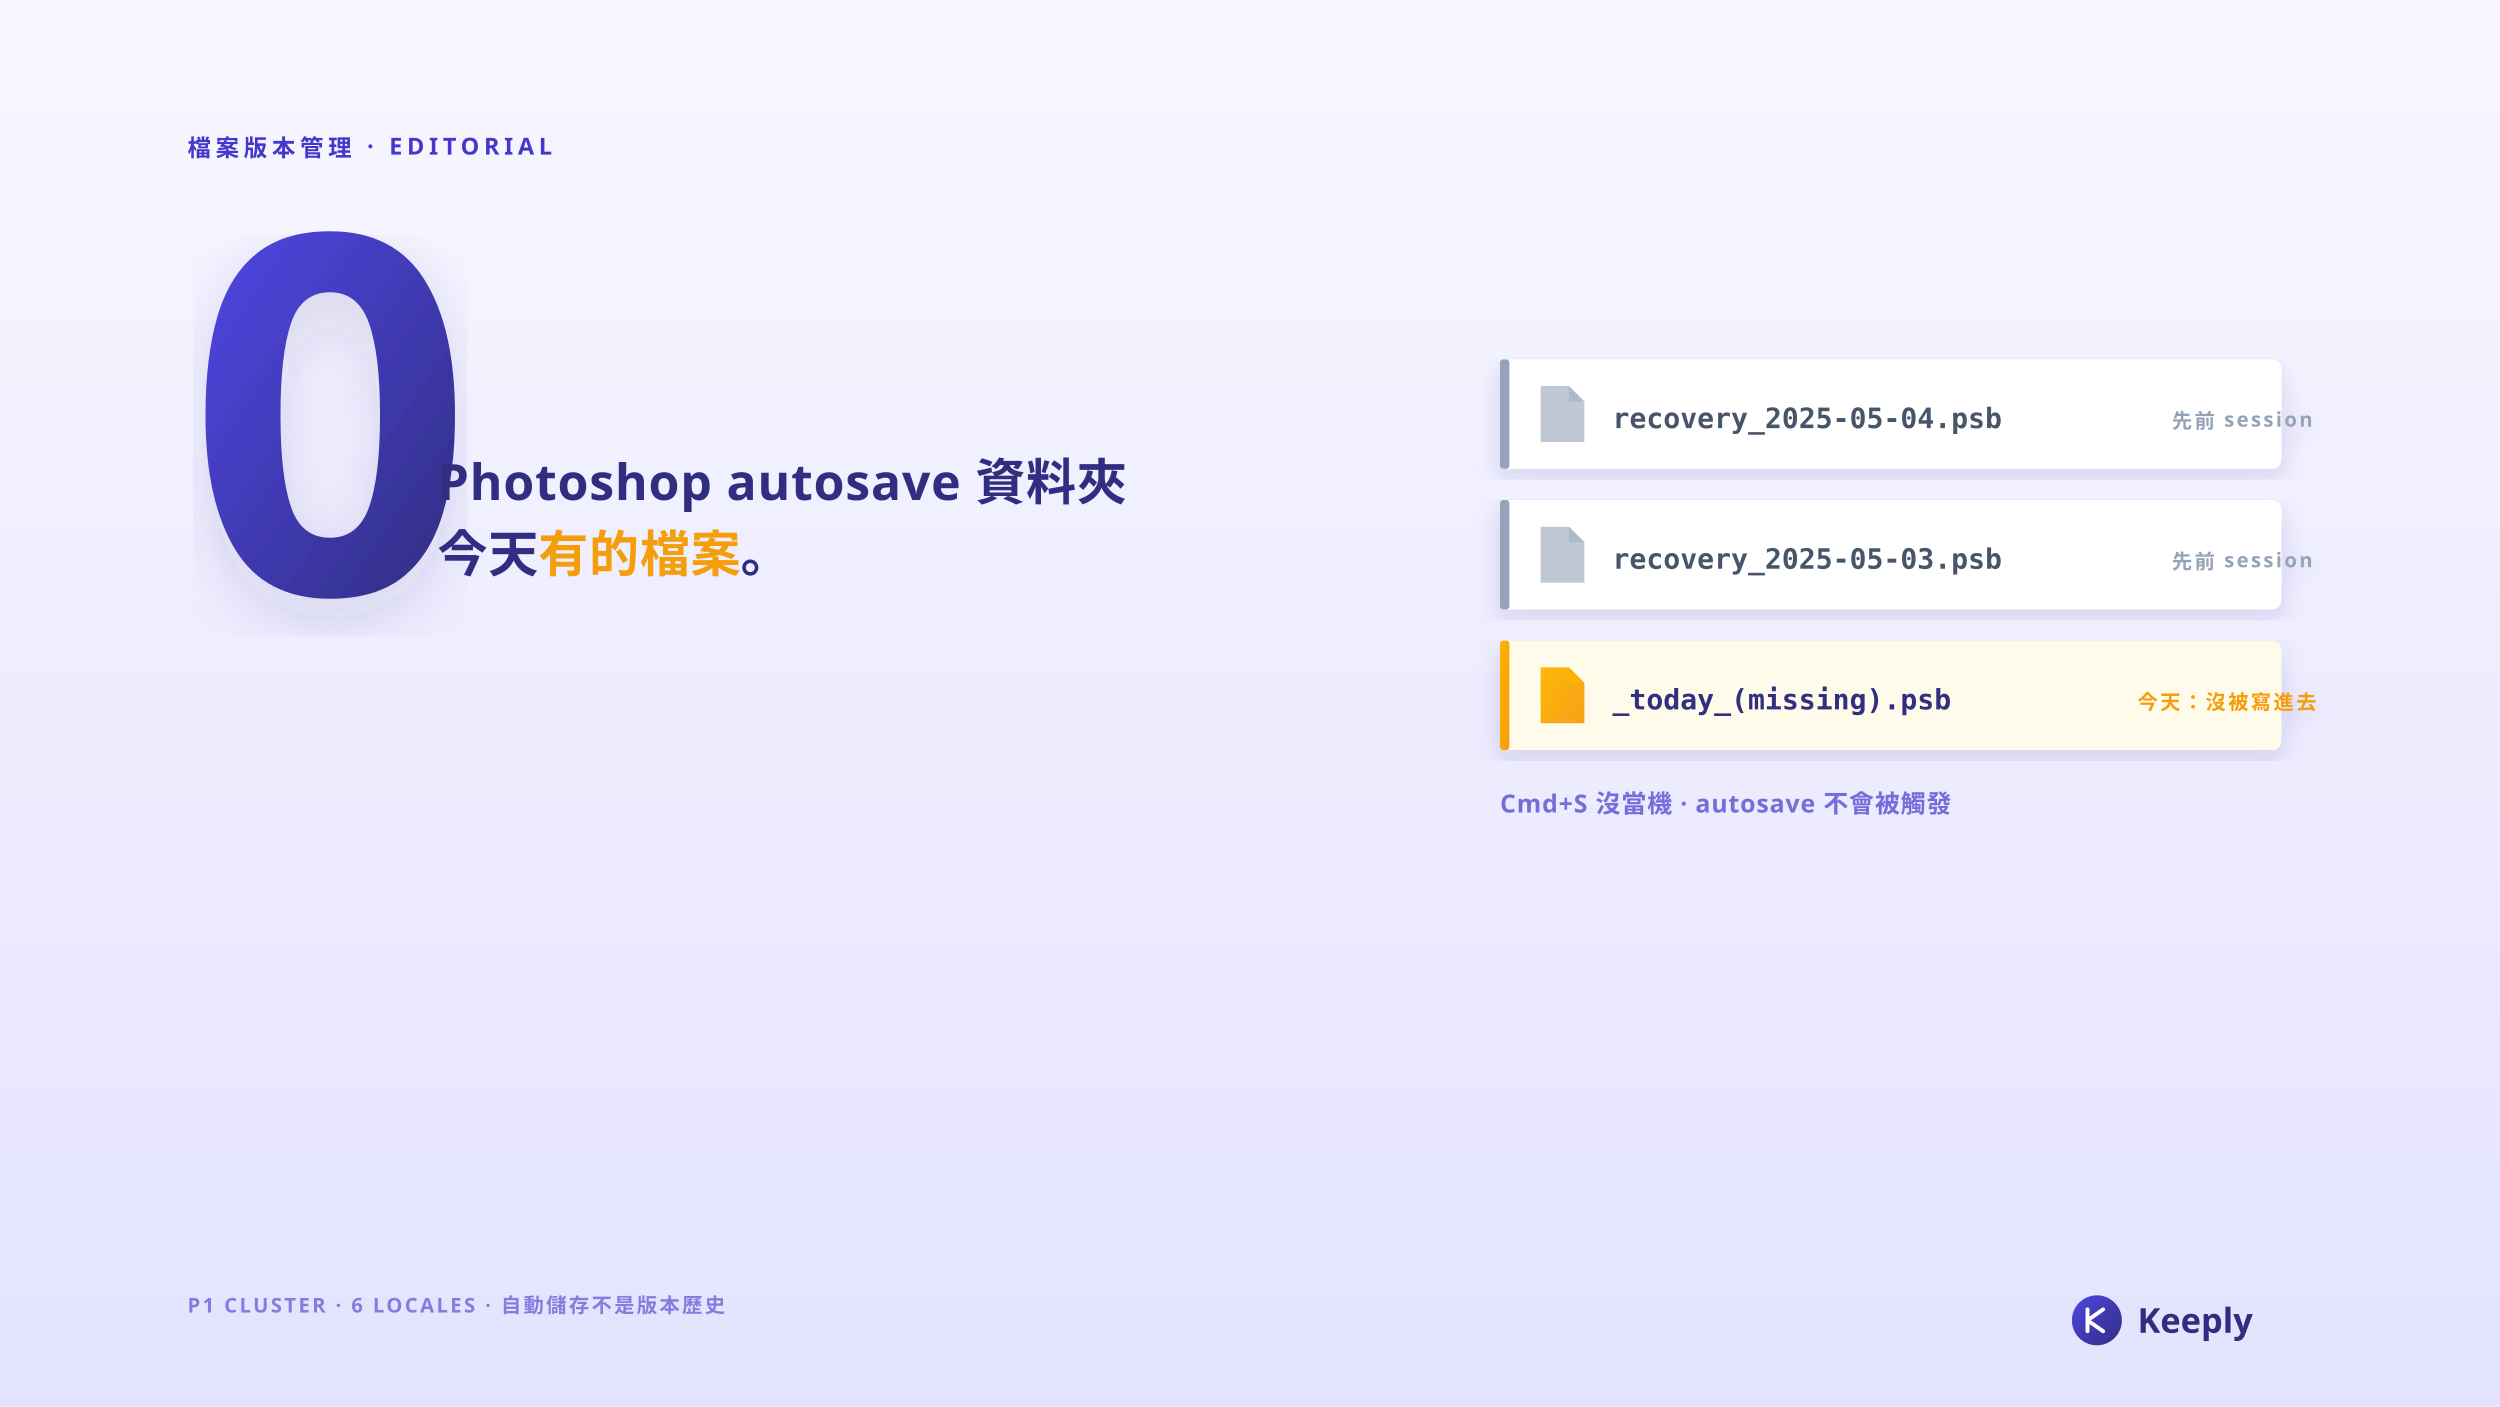
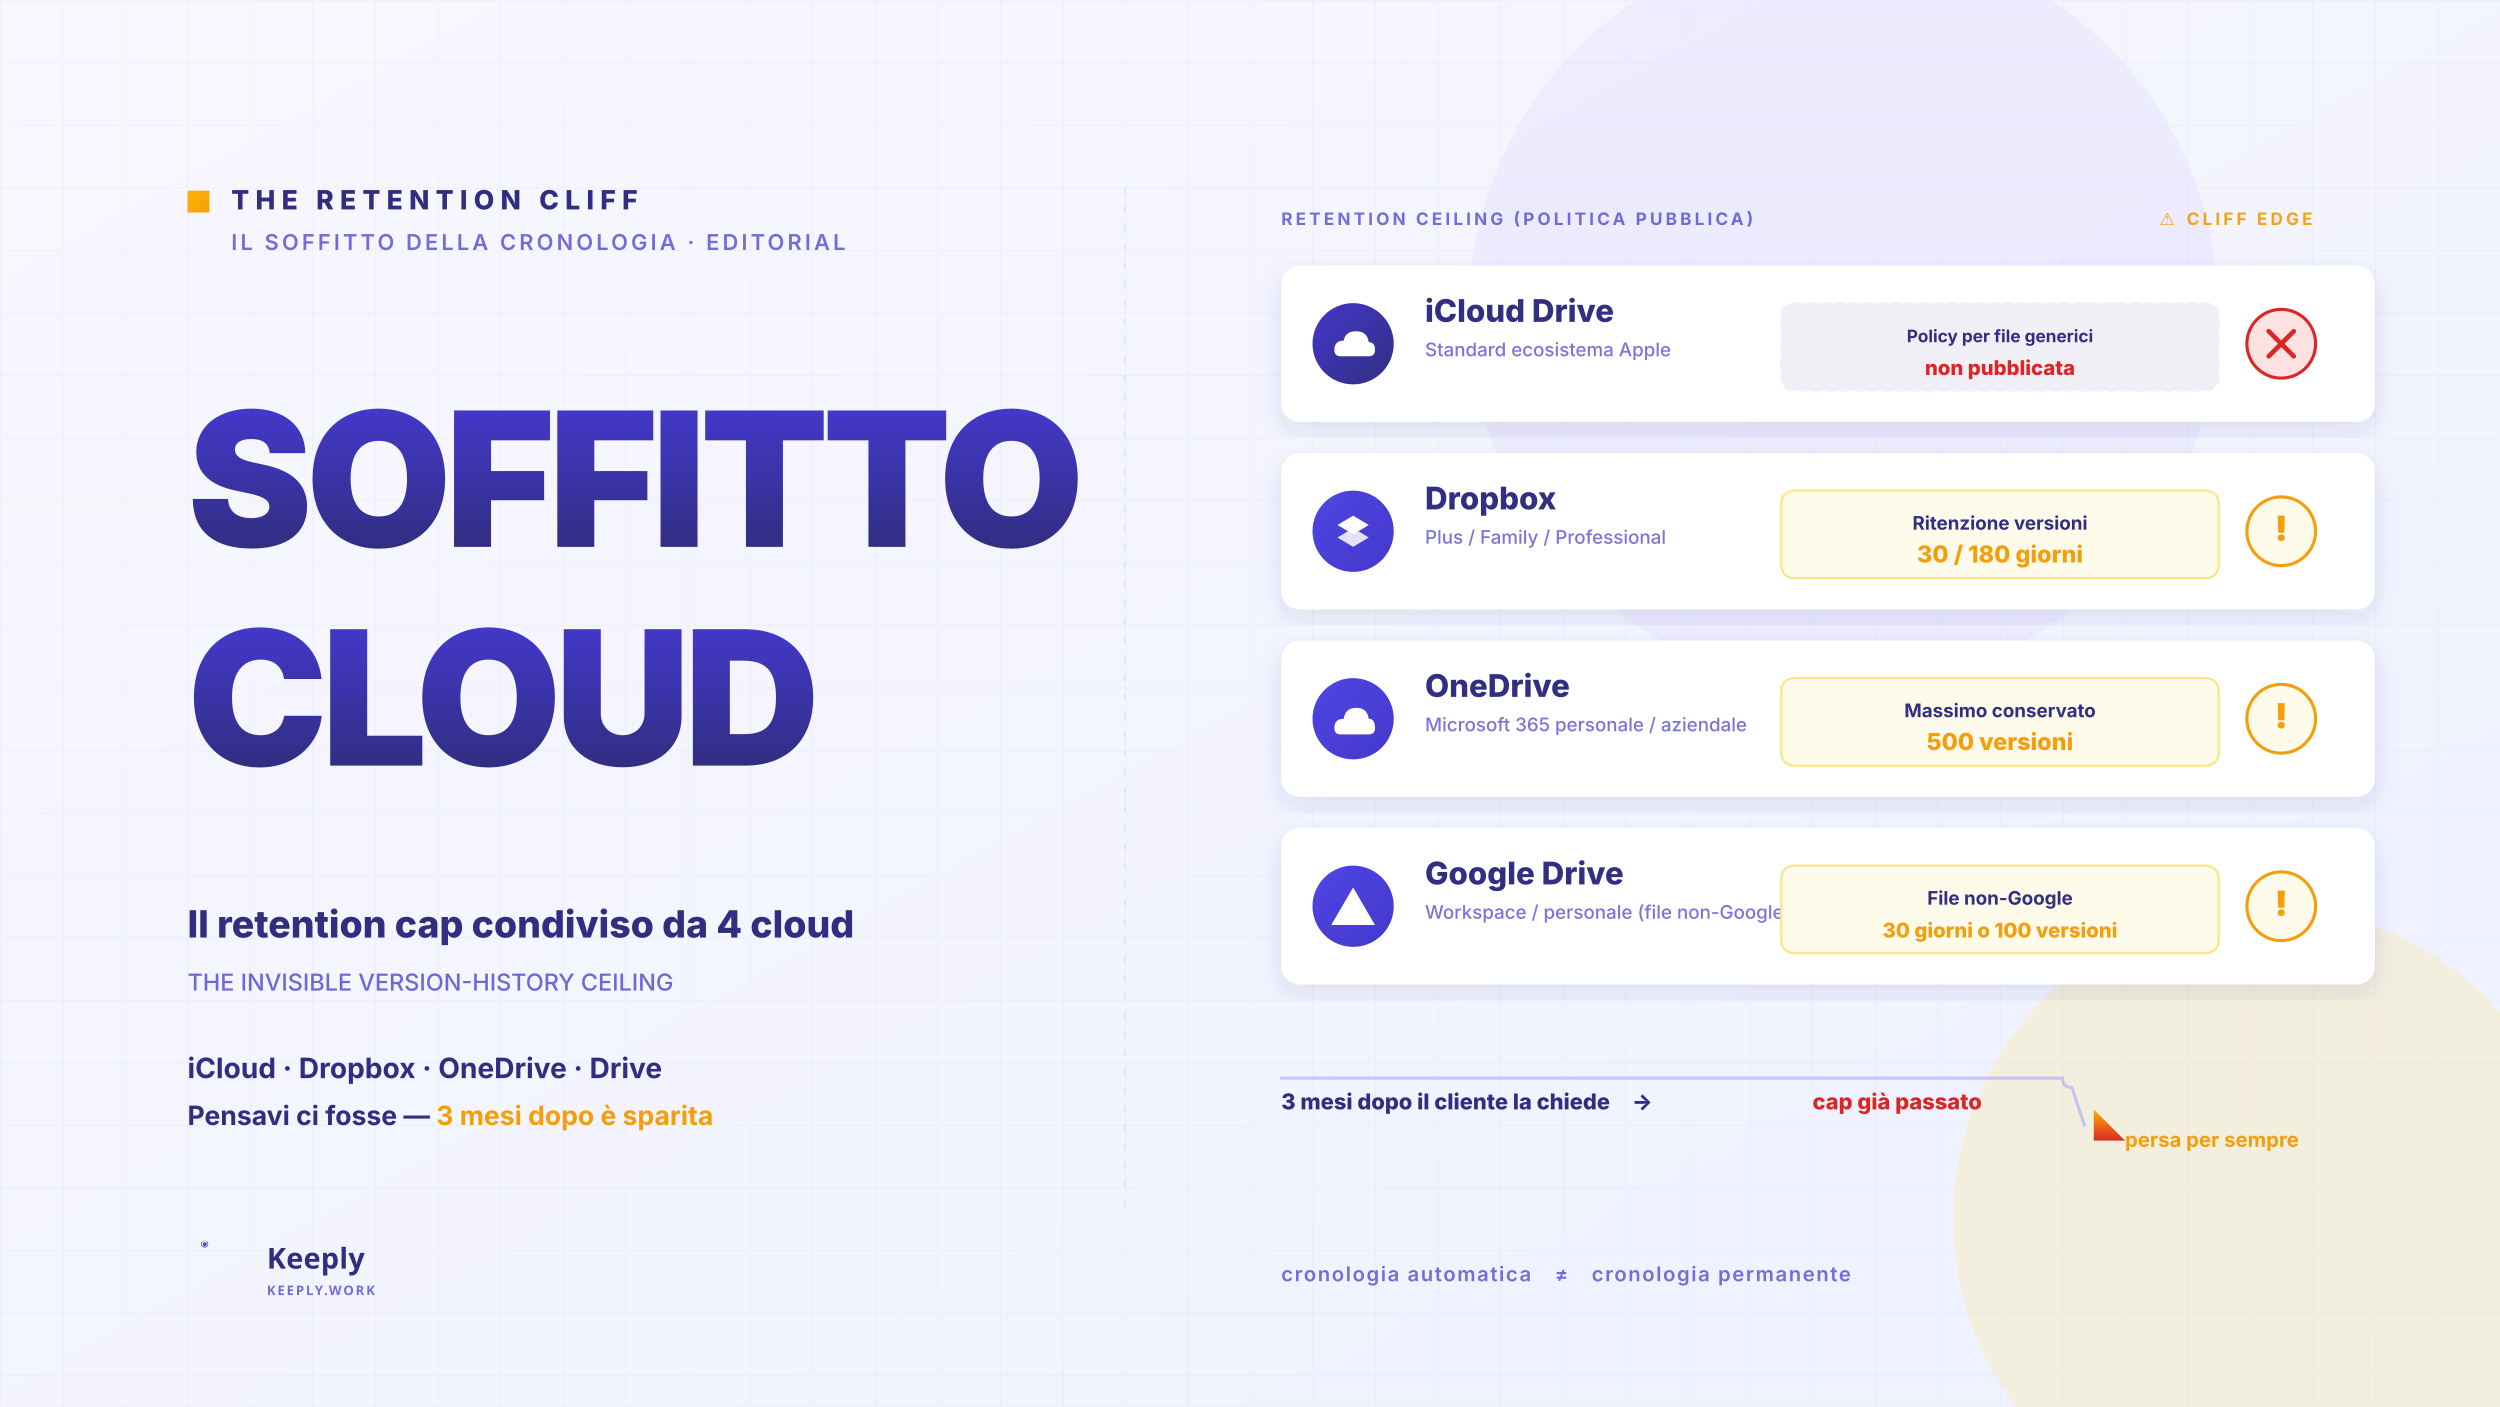
- <svg xmlns="http://www.w3.org/2000/svg" viewBox="0 0 1600 900" fill="none" font-family="'Noto Sans TC','PingFang TC','Microsoft JhengHei',system-ui,sans-serif">
+ <svg xmlns="http://www.w3.org/2000/svg" viewBox="0 0 1600 900" fill="none" font-family="'Inter','Segoe UI',system-ui,sans-serif">
  <defs>
    <linearGradient id="grad-indigo" x1="0" y1="0" x2="1" y2="1">
      <stop offset="0" stop-color="#4F46E5" />
+       <stop offset="1" stop-color="#4338CA" />
+     </linearGradient>
+     <linearGradient id="grad-indigo-deep" x1="0" y1="0" x2="1" y2="1">
+       <stop offset="0" stop-color="#4338CA" />
      <stop offset="1" stop-color="#312E81" />
    </linearGradient>
    <linearGradient id="grad-amber" x1="0" y1="0" x2="1" y2="1">
      <stop offset="0" stop-color="#FFB300" />
      <stop offset="1" stop-color="#F59E0B" />
    </linearGradient>
-     <linearGradient id="grad-paper" x1="0" y1="0" x2="0" y2="1">
+     <linearGradient id="grad-paper" x1="0" y1="0" x2="1" y2="1">
      <stop offset="0" stop-color="#F8F7FF" />
-       <stop offset="1" stop-color="#E4E3FF" />
+       <stop offset="1" stop-color="#EEF2FF" />
    </linearGradient>
-     <symbol id="doc-icon-amber" viewBox="0 0 32 36">
-       <path d="M2 0 L20 0 L30 10 L30 36 L2 36 Z" fill="url(#grad-amber)" opacity="0.95" />
-       <path d="M20 0 L30 10 L20 10 Z" fill="#FFB300" opacity="0.7" />
-     </symbol>
-     <symbol id="doc-icon-gray" viewBox="0 0 32 36">
-       <path d="M2 0 L20 0 L30 10 L30 36 L2 36 Z" fill="#94A3B8" opacity="0.6" />
-       <path d="M20 0 L30 10 L20 10 Z" fill="#94A3B8" opacity="0.4" />
-     </symbol>
-     <symbol id="keeply-lockup" viewBox="0 0 200 50">
-       <circle cx="22" cy="25" r="16" fill="url(#grad-indigo)" />
-       <path d="M16 18 L16 32 M16 25 L26 18 M16 25 L26 32" stroke="white" stroke-width="2.5" fill="none" stroke-linecap="round" />
-       <text x="48" y="33" font-size="22" font-weight="800" fill="#312E81">Keeply</text>
-     </symbol>
+     <linearGradient id="grad-number" x1="0" y1="0" x2="0" y2="1">
+       <stop offset="0" stop-color="#4338CA" />
+       <stop offset="1" stop-color="#312E81" />
+     </linearGradient>
+     <linearGradient id="grad-cliff" x1="0" y1="0" x2="0" y2="1">
+       <stop offset="0" stop-color="#FFB300" />
+       <stop offset="1" stop-color="#DC2626" />
+     </linearGradient>
+     <pattern id="pat-grid" x="0" y="0" width="40" height="40" patternUnits="userSpaceOnUse">
+       <path d="M 40 0 L 0 0 0 40" fill="none" stroke="#4338CA" stroke-width="1" opacity="0.05" />
+     </pattern>
    <filter id="soft-shadow" x="-10%" y="-10%" width="120%" height="120%">
-       <feDropShadow dx="0" dy="6" stdDeviation="8" flood-color="#312E81" flood-opacity="0.15" />
-     </filter>
-     <filter id="hero-shadow" x="-5%" y="-5%" width="110%" height="115%">
-       <feDropShadow dx="0" dy="14" stdDeviation="20" flood-color="#312E81" flood-opacity="0.15" />
+       <feDropShadow dx="0" dy="6" stdDeviation="8" flood-color="#312E81" flood-opacity="0.12" />
    </filter>
  </defs>
+   <symbol id="keeply-mark" viewBox="0 0 512 512">
+     <path d="M396 129C429 159 448 200 448 255C448 363 360 451 252 451C145 451 58 368 56 263C55 206 75 158 111 123" stroke="url(#grad-indigo)" stroke-width="44" stroke-linecap="round" fill="none" />
+     <path d="M111 123C145 91 190 72 239 72C253 72 265 73 278 76" stroke="url(#grad-amber)" stroke-width="44" stroke-linecap="round" fill="none" />
+     <path d="M236 54L313 79L254 134L236 54Z" fill="url(#grad-amber)" />
+     <rect x="220" y="150" width="152" height="206" rx="32" fill="url(#grad-indigo-deep)" opacity="0.48" />
+     <rect x="192" y="167" width="152" height="206" rx="32" fill="url(#grad-indigo-deep)" opacity="0.72" />
+     <rect x="164" y="184" width="152" height="206" rx="32" fill="url(#grad-indigo)" />
+   </symbol>
+   <symbol id="keeply-lockup" viewBox="0 0 260 64">
+     <g transform="translate(0,4) scale(0.11)">
+       <use href="#keeply-mark" />
+     </g>
+     <text x="66" y="28" font-size="24" font-weight="800" fill="#312E81" font-family="system-ui,sans-serif" letter-spacing="0.2">Keeply</text>
+     <text x="66" y="50" font-size="11" font-weight="600" fill="#4338CA" opacity="0.72" font-family="system-ui,sans-serif" letter-spacing="1.5">KEEPLY.WORK</text>
+   </symbol>
  <rect width="1600" height="900" fill="url(#grad-paper)" />
-   <g transform="translate(120, 100)">
-     <text x="0" y="0" font-size="15" font-weight="700" fill="#4338CA" letter-spacing="3">檔案版本管理 · EDITORIAL</text>
+   <rect width="1600" height="900" fill="url(#pat-grid)" />
+   <circle cx="1450" cy="780" r="200" fill="#FDE68A" opacity="0.28" />
+   <circle cx="1180" cy="200" r="240" fill="#DDD6FE" opacity="0.30" />
+   <line x1="720" y1="120" x2="720" y2="780" stroke="#C7D2FE" stroke-width="1" opacity="0.55" stroke-dasharray="4 8" />
+   <g transform="translate(120, 120)">
+     <rect x="0" y="2" width="14" height="14" fill="url(#grad-amber)" />
+     <text x="28" y="14" font-size="17" font-weight="800" fill="#312E81" letter-spacing="4">THE RETENTION CLIFF</text>
+     <text x="28" y="40" font-size="14" font-weight="600" fill="#4338CA" opacity="0.72" letter-spacing="2">IL SOFFITTO DELLA CRONOLOGIA · EDITORIAL</text>
  </g>
-   <g transform="translate(120, 380)" filter="url(#hero-shadow)">
-     <text x="0" y="0" font-size="320" font-weight="900" fill="url(#grad-indigo)" letter-spacing="-12">0</text>
+   <g transform="translate(120, 230)">
+     <text x="0" y="120" font-size="120" font-weight="900" fill="url(#grad-number)" letter-spacing="-4">SOFFITTO</text>
+     <text x="0" y="260" font-size="120" font-weight="900" fill="url(#grad-number)" letter-spacing="-4">CLOUD</text>
+     <path d="M0 290 L520 290" stroke="url(#grad-amber)" stroke-width="6" stroke-linecap="round" />
  </g>
-   <g transform="translate(280, 320)">
-     <text x="0" y="0" font-size="32" font-weight="800" fill="#312E81" letter-spacing="0.5">Photoshop autosave 資料夾</text>
-     <text x="0" y="46" font-size="32" font-weight="800" fill="#312E81" letter-spacing="0.5">今天<tspan fill="#F59E0B">有的檔案</tspan>。</text>
+   <g transform="translate(120, 600)">
+     <text x="0" y="0" font-size="24" font-weight="800" fill="#312E81">Il retention cap condiviso da 4 cloud</text>
+     <text x="0" y="34" font-size="15" font-weight="500" fill="#4338CA" opacity="0.75">THE INVISIBLE VERSION-HISTORY CEILING</text>
  </g>
-   <g transform="translate(960, 230)">
-     <g transform="translate(0, 0)" filter="url(#soft-shadow)">
-       <rect width="500" height="70" fill="#FFFFFF" rx="6" />
-       <rect x="0" y="0" width="6" height="70" fill="#94A3B8" rx="2" />
-       <use href="#doc-icon-gray" x="24" y="17" width="32" height="36" />
-       <text x="72" y="44" font-size="18" font-weight="700" fill="#475569" font-family="'JetBrains Mono','Fira Code',ui-monospace,monospace">recovery_2025-05-04.psb</text>
-       <text x="430" y="44" font-size="13" font-weight="700" fill="#94A3B8" letter-spacing="1.5">先前 session</text>
+   <g transform="translate(120, 690)">
+     <text x="0" y="0" font-size="18" font-weight="700" fill="#312E81">iCloud · Dropbox · OneDrive · Drive</text>
+     <text x="0" y="30" font-size="17" font-weight="700" fill="#312E81">Pensavi ci fosse — <tspan fill="#F59E0B">3 mesi dopo è sparita</tspan>
+     </text>
+   </g>
+   <use href="#keeply-lockup" x="120" y="790" width="200" height="50" />
+   <g transform="translate(820, 130)">
+     <text x="0" y="14" font-size="11" font-weight="700" fill="#4338CA" opacity="0.72" letter-spacing="2">RETENTION CEILING (POLITICA PUBBLICA)</text>
+     <text x="660" y="14" font-size="11" font-weight="700" fill="#F59E0B" opacity="0.95" letter-spacing="2" text-anchor="end">⚠️ CLIFF EDGE</text>
+   </g>
+   <g transform="translate(820, 170)" filter="url(#soft-shadow)">
+     <rect x="0" y="0" width="700" height="100" rx="12" fill="#ffffff" />
+     <g transform="translate(20, 24)">
+       <circle cx="26" cy="26" r="26" fill="url(#grad-indigo-deep)" />
+       <path d="M14 30 Q14 24 20 24 Q21 18 28 18 Q35 18 36 25 Q40 25 40 30 Q40 34 36 34 L18 34 Q14 34 14 30 Z" fill="#ffffff" />
    </g>
-     <g transform="translate(0, 90)" filter="url(#soft-shadow)">
-       <rect width="500" height="70" fill="#FFFFFF" rx="6" />
-       <rect x="0" y="0" width="6" height="70" fill="#94A3B8" rx="2" />
-       <use href="#doc-icon-gray" x="24" y="17" width="32" height="36" />
-       <text x="72" y="44" font-size="18" font-weight="700" fill="#475569" font-family="'JetBrains Mono','Fira Code',ui-monospace,monospace">recovery_2025-05-03.psb</text>
-       <text x="430" y="44" font-size="13" font-weight="700" fill="#94A3B8" letter-spacing="1.5">先前 session</text>
+     <text x="92" y="36" font-size="20" font-weight="800" fill="#312E81">iCloud Drive</text>
+     <text x="92" y="58" font-size="12" font-weight="500" fill="#4338CA" opacity="0.7">Standard ecosistema Apple</text>
+     <g transform="translate(320, 24)">
+       <rect x="0" y="0" width="280" height="56" rx="8" fill="#312E81" opacity="0.08" stroke="#4338CA" stroke-width="1.5" stroke-dasharray="5 4" />
+       <text x="140" y="25" font-size="11" font-weight="700" fill="#312E81" text-anchor="middle">Policy per file generici</text>
+       <text x="140" y="46" font-size="13" font-weight="800" fill="#DC2626" text-anchor="middle">non pubblicata</text>
    </g>
-     <g transform="translate(0, 180)" filter="url(#soft-shadow)">
-       <rect width="500" height="70" fill="#FFFBEB" rx="6" />
-       <rect x="0" y="0" width="6" height="70" fill="url(#grad-amber)" rx="2" />
-       <use href="#doc-icon-amber" x="24" y="17" width="32" height="36" />
-       <text x="72" y="44" font-size="18" font-weight="700" fill="#312E81" font-family="'JetBrains Mono','Fira Code',ui-monospace,monospace">_today_(missing).psb</text>
-       <text x="408" y="44" font-size="13" font-weight="700" fill="#F59E0B" letter-spacing="1.5">今天：沒被寫進去</text>
-     </g>
-     <g transform="translate(0, 290)">
-       <text x="0" y="0" font-size="16" font-weight="600" fill="#4338CA" opacity="0.7" letter-spacing="0.5">Cmd+S 沒當機 · autosave 不會被觸發</text>
+     <g transform="translate(640, 50)">
+       <circle cx="0" cy="0" r="22" fill="#FEE2E2" />
+       <circle cx="0" cy="0" r="22" fill="none" stroke="#DC2626" stroke-width="2" />
+       <path d="M-8 -8 L8 8 M8 -8 L-8 8" stroke="#DC2626" stroke-width="3" stroke-linecap="round" />
    </g>
  </g>
-   <g transform="translate(1320, 820)">
-     <use href="#keeply-lockup" width="200" height="50" />
+   <g transform="translate(820, 290)" filter="url(#soft-shadow)">
+     <rect x="0" y="0" width="700" height="100" rx="12" fill="#ffffff" />
+     <g transform="translate(20, 24)">
+       <circle cx="26" cy="26" r="26" fill="url(#grad-indigo)" />
+       <g fill="#ffffff">
+         <path d="M16 22 L26 28 L36 22 L26 16 Z" />
+         <path d="M16 30 L26 36 L36 30 L26 24 Z" opacity="0.85" />
+       </g>
+     </g>
+     <text x="92" y="36" font-size="20" font-weight="800" fill="#312E81">Dropbox</text>
+     <text x="92" y="58" font-size="12" font-weight="500" fill="#4338CA" opacity="0.7">Plus / Family / Professional</text>
+     <g transform="translate(320, 24)">
+       <rect x="0" y="0" width="280" height="56" rx="8" fill="#FFFBEB" stroke="#FDE68A" stroke-width="1.5" />
+       <text x="140" y="25" font-size="12" font-weight="700" fill="#312E81" text-anchor="middle">Ritenzione versioni</text>
+       <text x="140" y="46" font-size="15" font-weight="800" fill="#F59E0B" text-anchor="middle">30 / 180 giorni</text>
+     </g>
+     <g transform="translate(640, 50)">
+       <circle cx="0" cy="0" r="22" fill="#FFFBEB" />
+       <circle cx="0" cy="0" r="22" fill="none" stroke="#F59E0B" stroke-width="2" />
+       <text x="0" y="6" font-size="22" font-weight="900" fill="#F59E0B" text-anchor="middle">!</text>
+     </g>
  </g>
-   <g transform="translate(120, 840)">
-     <text x="0" y="0" font-size="13" font-weight="600" fill="#4338CA" opacity="0.6" letter-spacing="1.5">P1 CLUSTER · 6 LOCALES · 自動儲存不是版本歷史</text>
+   <g transform="translate(820, 410)" filter="url(#soft-shadow)">
+     <rect x="0" y="0" width="700" height="100" rx="12" fill="#ffffff" />
+     <g transform="translate(20, 24)">
+       <circle cx="26" cy="26" r="26" fill="url(#grad-indigo)" />
+       <path d="M14 32 Q14 26 20 26 Q21 19 28 19 Q35 19 36 26 Q40 26 40 32 Q40 36 36 36 L18 36 Q14 36 14 32 Z" fill="#ffffff" />
+     </g>
+     <text x="92" y="36" font-size="20" font-weight="800" fill="#312E81">OneDrive</text>
+     <text x="92" y="58" font-size="12" font-weight="500" fill="#4338CA" opacity="0.7">Microsoft 365 personale / aziendale</text>
+     <g transform="translate(320, 24)">
+       <rect x="0" y="0" width="280" height="56" rx="8" fill="#FFFBEB" stroke="#FDE68A" stroke-width="1.5" />
+       <text x="140" y="25" font-size="12" font-weight="700" fill="#312E81" text-anchor="middle">Massimo conservato</text>
+       <text x="140" y="46" font-size="15" font-weight="800" fill="#F59E0B" text-anchor="middle">500 versioni</text>
+     </g>
+     <g transform="translate(640, 50)">
+       <circle cx="0" cy="0" r="22" fill="#FFFBEB" />
+       <circle cx="0" cy="0" r="22" fill="none" stroke="#F59E0B" stroke-width="2" />
+       <text x="0" y="6" font-size="22" font-weight="900" fill="#F59E0B" text-anchor="middle">!</text>
+     </g>
+   </g>
+   <g transform="translate(820, 530)" filter="url(#soft-shadow)">
+     <rect x="0" y="0" width="700" height="100" rx="12" fill="#ffffff" />
+     <g transform="translate(20, 24)">
+       <circle cx="26" cy="26" r="26" fill="url(#grad-indigo)" />
+       <path d="M26 14 L40 38 L12 38 Z" fill="#ffffff" />
+     </g>
+     <text x="92" y="36" font-size="20" font-weight="800" fill="#312E81">Google Drive</text>
+     <text x="92" y="58" font-size="12" font-weight="500" fill="#4338CA" opacity="0.7">Workspace / personale (file non-Google)</text>
+     <g transform="translate(320, 24)">
+       <rect x="0" y="0" width="280" height="56" rx="8" fill="#FFFBEB" stroke="#FDE68A" stroke-width="1.5" />
+       <text x="140" y="25" font-size="12" font-weight="700" fill="#312E81" text-anchor="middle">File non-Google</text>
+       <text x="140" y="46" font-size="13" font-weight="800" fill="#F59E0B" text-anchor="middle">30 giorni o 100 versioni</text>
+     </g>
+     <g transform="translate(640, 50)">
+       <circle cx="0" cy="0" r="22" fill="#FFFBEB" />
+       <circle cx="0" cy="0" r="22" fill="none" stroke="#F59E0B" stroke-width="2" />
+       <text x="0" y="6" font-size="22" font-weight="900" fill="#F59E0B" text-anchor="middle">!</text>
+     </g>
+   </g>
+   <g transform="translate(820, 660)">
+     <path d="M0 30 L500 30 L500 30 Q500 36 506 36 L514 60" stroke="#9C98FF" stroke-width="2" fill="none" stroke-linecap="round" opacity="0.5" />
+     <path d="M520 50 L540 70 L520 70 Z" fill="url(#grad-cliff)" />
+     <text x="0" y="50" font-size="14" font-weight="800" fill="#312E81">3 mesi dopo il cliente la chiede　→</text>
+     <text x="340" y="50" font-size="14" font-weight="800" fill="#DC2626">cap già passato</text>
+     <text x="540" y="74" font-size="13" font-weight="700" fill="#F59E0B">persa per sempre</text>
+   </g>
+   <g transform="translate(820, 820)">
+     <text x="0" y="0" font-size="13" font-weight="600" fill="#4338CA" opacity="0.72" letter-spacing="1">cronologia automatica　≠　cronologia permanente</text>
  </g>
</svg>
